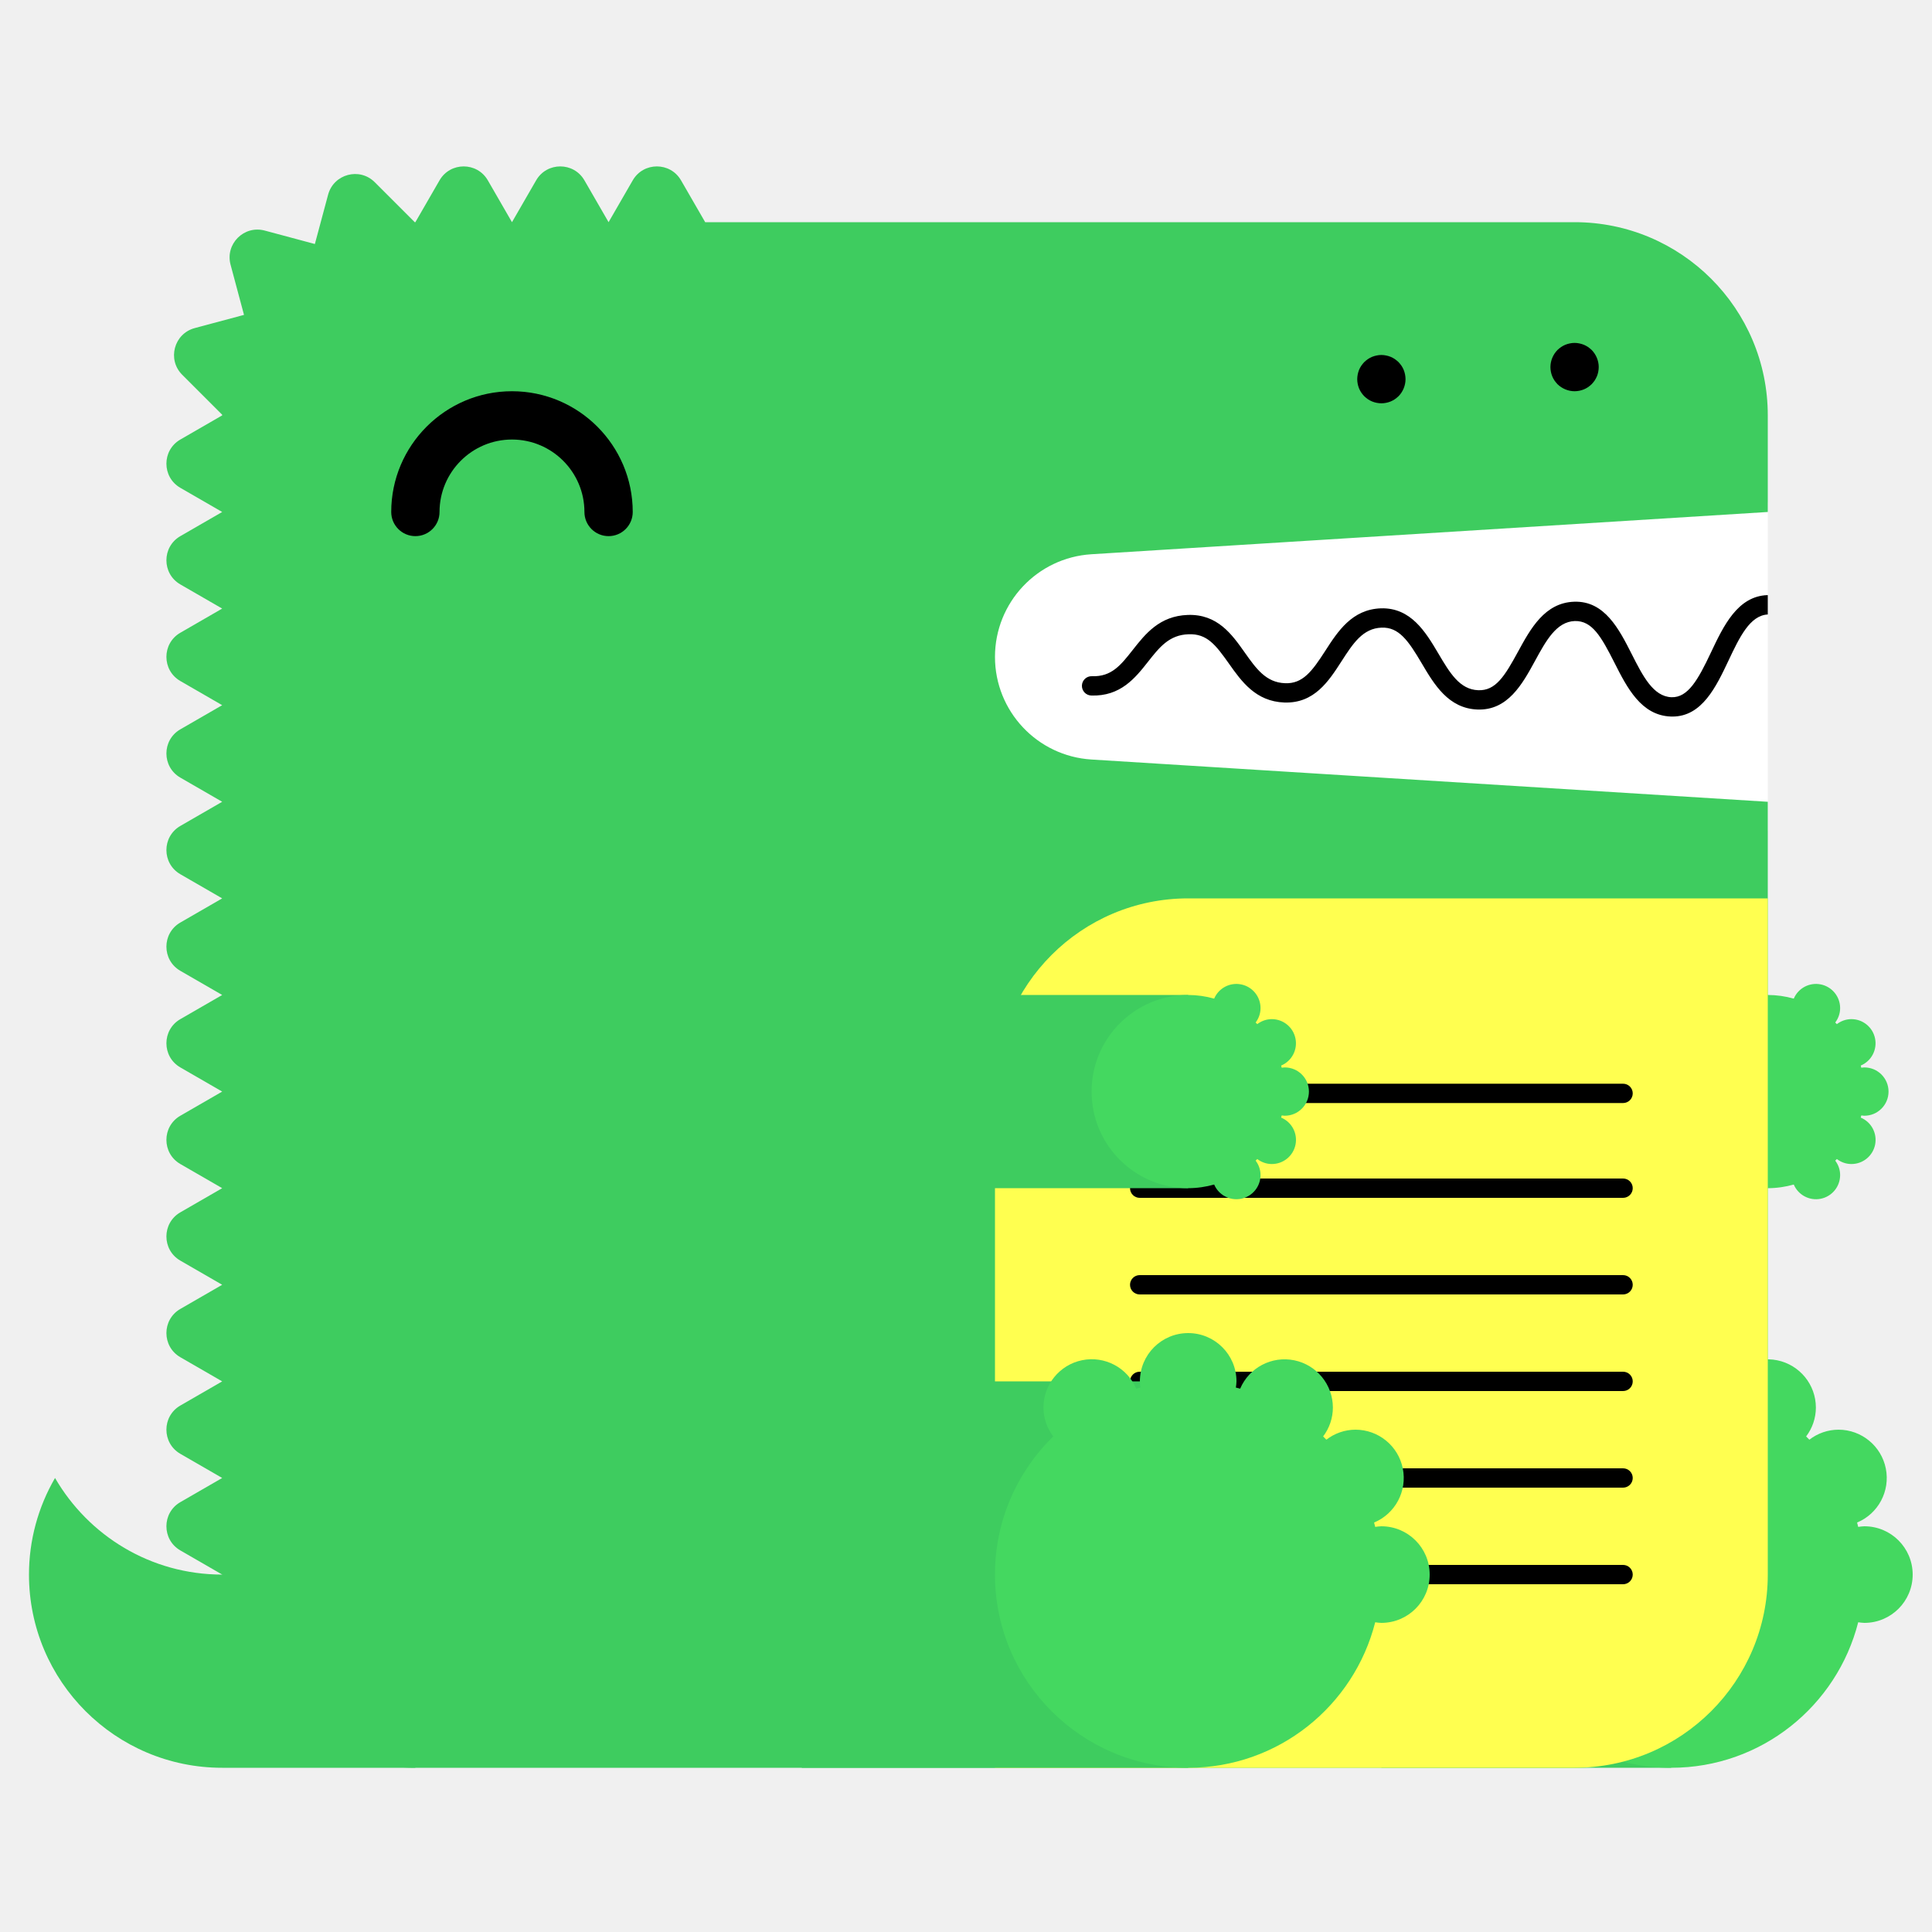
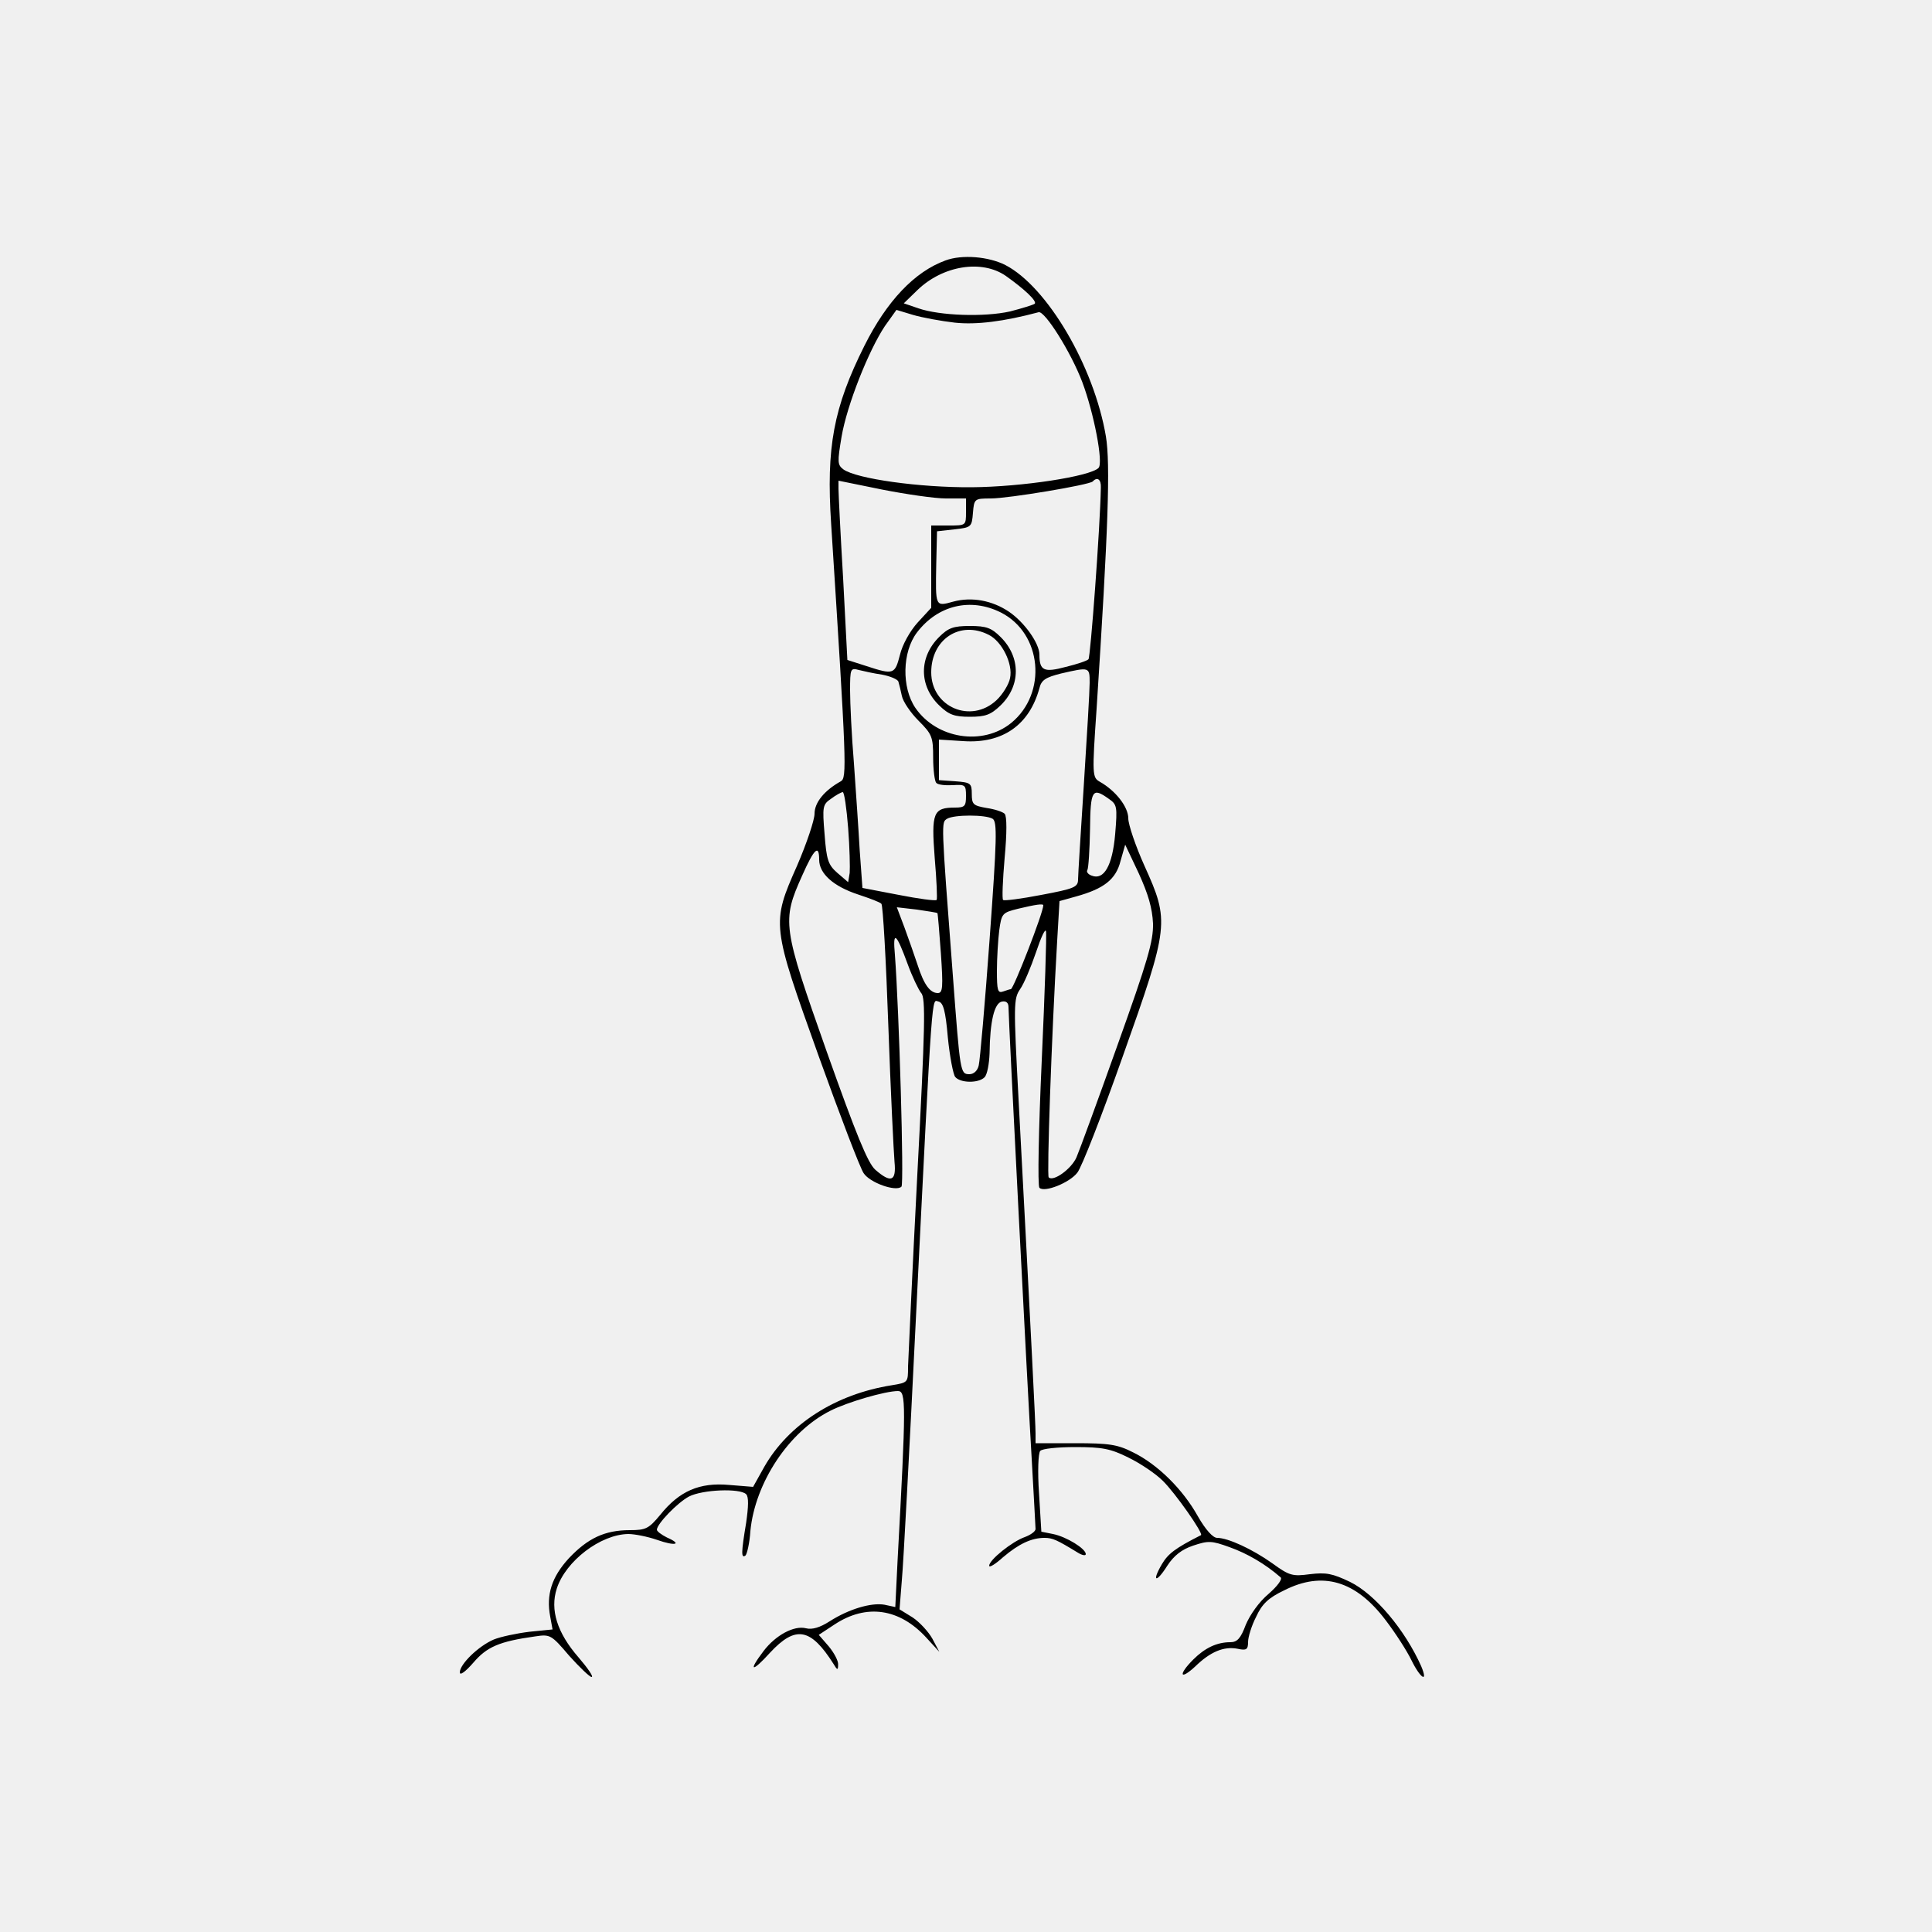
- <svg xmlns="http://www.w3.org/2000/svg" width="200" height="200" viewBox="0 0 200 200">
-   <g fill="none" fill-rule="evenodd">
-     <path fill="#FFF" d="M99 52h84v34H99z" />
-     <path d="M23 163c-7.398 0-13.843-4.027-17.303-10A19.886 19.886 0 0 0 3 163c0 11.046 8.954 20 20 20h20v-20H23z" fill="#3ECC5F" />
-     <path d="M112.98 57.376L183 53V43c0-11.046-8.954-20-20-20H73l-2.5-4.33c-1.112-1.925-3.889-1.925-5 0L63 23l-2.5-4.33c-1.111-1.925-3.889-1.925-5 0L53 23l-2.5-4.33c-1.111-1.925-3.889-1.925-5 0L43 23c-.022 0-.042.003-.065.003l-4.142-4.141c-1.57-1.571-4.252-.853-4.828 1.294l-1.369 5.104-5.192-1.392c-2.148-.575-4.111 1.389-3.535 3.536l1.39 5.193-5.102 1.367c-2.148.576-2.867 3.259-1.296 4.83l4.142 4.142c0 .021-.003.042-.003.064l-4.33 2.5c-1.925 1.111-1.925 3.889 0 5L23 53l-4.33 2.5c-1.925 1.111-1.925 3.889 0 5L23 63l-4.33 2.5c-1.925 1.111-1.925 3.889 0 5L23 73l-4.33 2.5c-1.925 1.111-1.925 3.889 0 5L23 83l-4.33 2.5c-1.925 1.111-1.925 3.889 0 5L23 93l-4.33 2.5c-1.925 1.111-1.925 3.889 0 5L23 103l-4.33 2.5c-1.925 1.111-1.925 3.889 0 5L23 113l-4.33 2.5c-1.925 1.111-1.925 3.889 0 5L23 123l-4.33 2.5c-1.925 1.111-1.925 3.889 0 5L23 133l-4.33 2.5c-1.925 1.111-1.925 3.889 0 5L23 143l-4.33 2.5c-1.925 1.111-1.925 3.889 0 5L23 153l-4.33 2.5c-1.925 1.111-1.925 3.889 0 5L23 163c0 11.046 8.954 20 20 20h120c11.046 0 20-8.954 20-20V83l-70.02-4.376A10.645 10.645 0 0 1 103 68c0-5.621 4.37-10.273 9.98-10.624" fill="#3ECC5F" />
-     <path fill="#3ECC5F" d="M143 183h30v-40h-30z" />
-     <path d="M193 158c-.219 0-.428.037-.639.064-.038-.15-.074-.301-.116-.451A5 5 0 0 0 190.32 148a4.96 4.96 0 0 0-3.016 1.036 26.531 26.531 0 0 0-.335-.336 4.955 4.955 0 0 0 1.011-2.987 5 5 0 0 0-9.599-1.959c-.148-.042-.297-.077-.445-.115.027-.211.064-.42.064-.639a5 5 0 0 0-5-5 5 5 0 0 0-5 5c0 .219.037.428.064.639-.148.038-.297.073-.445.115a4.998 4.998 0 0 0-9.599 1.959c0 1.125.384 2.151 1.011 2.987-3.717 3.632-6.031 8.693-6.031 14.3 0 11.046 8.954 20 20 20 9.339 0 17.16-6.41 19.361-15.064.211.027.42.064.639.064a5 5 0 0 0 5-5 5 5 0 0 0-5-5" fill="#44D860" />
-     <path fill="#3ECC5F" d="M153 123h30v-20h-30z" />
-     <path d="M193 115.5a2.5 2.5 0 1 0 0-5c-.109 0-.214.019-.319.032-.02-.075-.037-.15-.058-.225a2.501 2.501 0 0 0-.963-4.807c-.569 0-1.088.197-1.508.518a6.653 6.653 0 0 0-.168-.168c.314-.417.506-.931.506-1.494a2.5 2.5 0 0 0-4.8-.979A9.987 9.987 0 0 0 183 103c-5.522 0-10 4.478-10 10s4.478 10 10 10c.934 0 1.833-.138 2.69-.377a2.5 2.5 0 0 0 4.8-.979c0-.563-.192-1.077-.506-1.494.057-.055.113-.111.168-.168.42.321.939.518 1.508.518a2.5 2.5 0 0 0 .963-4.807c.021-.074.038-.15.058-.225.105.013.21.032.319.032" fill="#44D860" />
-     <path d="M63 55.5a2.5 2.5 0 0 1-2.5-2.5c0-4.136-3.364-7.5-7.5-7.5s-7.5 3.364-7.5 7.5a2.5 2.5 0 1 1-5 0c0-6.893 5.607-12.5 12.5-12.5S65.5 46.107 65.5 53a2.5 2.5 0 0 1-2.5 2.5" fill="#000" />
-     <path d="M103 183h60c11.046 0 20-8.954 20-20V93h-60c-11.046 0-20 8.954-20 20v70z" fill="#FFFF50" />
-     <path d="M168.02 124h-50.04a1 1 0 1 1 0-2h50.04a1 1 0 1 1 0 2m0 20h-50.04a1 1 0 1 1 0-2h50.04a1 1 0 1 1 0 2m0 20h-50.04a1 1 0 1 1 0-2h50.04a1 1 0 1 1 0 2m0-49.814h-50.04a1 1 0 1 1 0-2h50.04a1 1 0 1 1 0 2m0 19.814h-50.04a1 1 0 1 1 0-2h50.04a1 1 0 1 1 0 2m0 20h-50.04a1 1 0 1 1 0-2h50.04a1 1 0 1 1 0 2M183 61.611c-.012 0-.022-.006-.034-.005-3.09.105-4.552 3.196-5.842 5.923-1.346 2.85-2.387 4.703-4.093 4.647-1.889-.068-2.969-2.202-4.113-4.46-1.314-2.594-2.814-5.536-5.963-5.426-3.046.104-4.513 2.794-5.807 5.167-1.377 2.528-2.314 4.065-4.121 3.994-1.927-.07-2.951-1.805-4.136-3.813-1.321-2.236-2.848-4.75-5.936-4.664-2.994.103-4.465 2.385-5.763 4.4-1.373 2.13-2.335 3.428-4.165 3.351-1.973-.07-2.992-1.51-4.171-3.177-1.324-1.873-2.816-3.993-5.895-3.89-2.928.1-4.399 1.97-5.696 3.618-1.232 1.564-2.194 2.802-4.229 2.724a1 1 0 0 0-.072 2c3.017.101 4.545-1.8 5.872-3.487 1.177-1.496 2.193-2.787 4.193-2.855 1.926-.082 2.829 1.115 4.195 3.045 1.297 1.834 2.769 3.914 5.731 4.021 3.103.104 4.596-2.215 5.918-4.267 1.182-1.834 2.202-3.417 4.15-3.484 1.793-.067 2.769 1.35 4.145 3.681 1.297 2.197 2.766 4.686 5.787 4.796 3.125.108 4.634-2.62 5.949-5.035 1.139-2.088 2.214-4.06 4.119-4.126 1.793-.042 2.728 1.595 4.111 4.33 1.292 2.553 2.757 5.445 5.825 5.556l.169.003c3.064 0 4.518-3.075 5.805-5.794 1.139-2.41 2.217-4.68 4.067-4.773v-2z" fill="#000" />
-     <path fill="#3ECC5F" d="M83 183h40v-40H83z" />
-     <path d="M143 158c-.219 0-.428.037-.639.064-.038-.15-.074-.301-.116-.451A5 5 0 0 0 140.32 148a4.96 4.96 0 0 0-3.016 1.036 26.531 26.531 0 0 0-.335-.336 4.955 4.955 0 0 0 1.011-2.987 5 5 0 0 0-9.599-1.959c-.148-.042-.297-.077-.445-.115.027-.211.064-.42.064-.639a5 5 0 0 0-5-5 5 5 0 0 0-5 5c0 .219.037.428.064.639-.148.038-.297.073-.445.115a4.998 4.998 0 0 0-9.599 1.959c0 1.125.384 2.151 1.011 2.987-3.717 3.632-6.031 8.693-6.031 14.3 0 11.046 8.954 20 20 20 9.339 0 17.16-6.41 19.361-15.064.211.027.42.064.639.064a5 5 0 0 0 5-5 5 5 0 0 0-5-5" fill="#44D860" />
-     <path fill="#3ECC5F" d="M83 123h40v-20H83z" />
-     <path d="M133 115.5a2.5 2.5 0 1 0 0-5c-.109 0-.214.019-.319.032-.02-.075-.037-.15-.058-.225a2.501 2.501 0 0 0-.963-4.807c-.569 0-1.088.197-1.508.518a6.653 6.653 0 0 0-.168-.168c.314-.417.506-.931.506-1.494a2.5 2.5 0 0 0-4.8-.979A9.987 9.987 0 0 0 123 103c-5.522 0-10 4.478-10 10s4.478 10 10 10c.934 0 1.833-.138 2.69-.377a2.5 2.5 0 0 0 4.8-.979c0-.563-.192-1.077-.506-1.494.057-.055.113-.111.168-.168.42.321.939.518 1.508.518a2.5 2.5 0 0 0 .963-4.807c.021-.074.038-.15.058-.225.105.013.21.032.319.032" fill="#44D860" />
-     <path d="M143 41.75c-.16 0-.33-.02-.49-.05a2.52 2.52 0 0 1-.47-.14c-.15-.06-.29-.14-.431-.23-.13-.09-.259-.2-.38-.31-.109-.12-.219-.24-.309-.38s-.17-.28-.231-.43a2.619 2.619 0 0 1-.189-.96c0-.16.02-.33.05-.49.03-.16.08-.31.139-.47.061-.15.141-.29.231-.43.09-.13.2-.26.309-.38.121-.11.25-.22.38-.31.141-.09.281-.17.431-.23.149-.06.31-.11.47-.14.32-.07.65-.07.98 0 .159.03.32.08.47.14.149.06.29.14.43.23.13.09.259.2.38.31.11.12.22.25.31.38.09.14.17.28.23.43.06.16.11.31.14.47.029.16.05.33.05.49 0 .66-.271 1.31-.73 1.77-.121.11-.25.22-.38.31-.14.09-.281.17-.43.23a2.565 2.565 0 0 1-.96.19m20-1.25c-.66 0-1.3-.27-1.771-.73a3.802 3.802 0 0 1-.309-.38c-.09-.14-.17-.28-.231-.43a2.619 2.619 0 0 1-.189-.96c0-.66.27-1.3.729-1.77.121-.11.25-.22.38-.31.141-.09.281-.17.431-.23.149-.06.31-.11.47-.14.32-.07.66-.07.98 0 .159.03.32.08.47.14.149.06.29.14.43.23.13.09.259.2.38.31.459.47.73 1.11.73 1.77 0 .16-.021.33-.05.49-.03.16-.08.32-.14.47-.07.15-.14.29-.23.43-.09.13-.2.26-.31.38-.121.11-.25.22-.38.31-.14.09-.281.17-.43.23a2.565 2.565 0 0 1-.96.19" fill="#000" />
+ <svg xmlns="http://www.w3.org/2000/svg" version="1.0" width="500pt" height="500pt" viewBox="0 0 500 500" preserveAspectRatio="xMidYMid meet">
+   <g transform="translate(0,500) scale(0.1,-0.1)" fill="#000000" stroke="none">
+     <path d="M2447 4326 c-80 -29 -152 -105 -210 -221 -80 -160 -99 -262 -86 -461 40 -624 41 -657 25 -666 -43 -24 -68 -55 -68 -84 0 -16 -20 -76 -45 -134 -67 -151 -66 -153 56 -494 55 -153 107 -289 116 -302 16 -25 84 -49 98 -35 7 7 -6 453 -17 600 -6 64 3 58 33 -24 12 -33 28 -66 35 -75 12 -12 10 -90 -10 -470 -13 -250 -23 -474 -24 -497 0 -41 0 -41 -42 -48 -146 -23 -267 -101 -330 -211 l-29 -52 -62 5 c-77 7 -129 -16 -178 -77 -30 -36 -37 -40 -79 -40 -65 0 -109 -21 -158 -73 -44 -48 -59 -94 -48 -151 l6 -33 -60 -6 c-33 -4 -75 -13 -92 -20 -40 -17 -88 -64 -88 -85 0 -9 14 1 35 25 35 41 67 55 160 68 39 6 42 4 88 -50 27 -30 53 -55 58 -55 6 0 -10 23 -34 51 -55 63 -74 123 -56 178 23 71 113 140 185 141 17 0 51 -7 74 -15 48 -17 67 -12 26 6 -14 7 -26 16 -26 20 0 15 53 70 83 86 35 18 132 22 148 6 7 -7 6 -32 0 -74 -13 -78 -13 -92 -2 -85 4 3 11 32 13 64 12 124 99 257 207 311 43 22 142 51 175 51 21 0 21 -34 -1 -437 l-6 -122 -28 6 c-34 6 -92 -11 -142 -43 -25 -16 -45 -22 -61 -18 -31 8 -79 -18 -110 -59 -41 -54 -30 -56 17 -4 66 71 105 64 164 -29 10 -17 12 -17 12 -2 1 9 -10 30 -24 47 l-26 30 41 27 c82 54 168 42 238 -35 l33 -36 -18 34 c-10 18 -33 43 -51 55 l-34 21 6 76 c4 42 20 343 36 670 44 886 41 830 59 827 12 -3 18 -23 24 -93 5 -50 14 -96 19 -102 13 -16 60 -17 76 -1 7 7 12 35 13 62 1 82 12 130 32 134 11 2 17 -3 17 -15 0 -30 49 -985 60 -1168 5 -93 10 -175 10 -182 0 -6 -12 -15 -28 -21 -32 -11 -92 -59 -92 -74 0 -6 16 4 36 22 40 34 73 50 107 50 21 0 32 -5 86 -38 11 -7 21 -9 21 -4 0 14 -50 45 -85 52 l-30 6 -6 99 c-4 57 -2 104 3 110 5 6 46 10 91 10 69 0 91 -4 137 -27 31 -15 71 -42 89 -60 32 -31 107 -138 99 -141 -67 -34 -85 -48 -101 -75 -27 -46 -15 -50 14 -4 17 26 37 42 67 52 39 13 47 13 94 -4 45 -16 92 -43 132 -78 6 -4 -8 -23 -31 -43 -25 -21 -48 -54 -59 -80 -13 -35 -22 -45 -40 -45 -35 0 -66 -15 -96 -45 -39 -39 -35 -55 5 -18 39 38 74 53 110 46 23 -5 27 -2 27 18 0 12 9 42 21 65 15 33 32 49 72 68 100 51 186 25 263 -77 26 -34 56 -81 67 -104 23 -47 44 -60 25 -15 -42 94 -119 186 -184 218 -46 22 -62 25 -104 20 -45 -6 -53 -4 -97 28 -52 37 -115 66 -143 66 -11 0 -30 21 -50 56 -39 70 -104 134 -167 165 -41 21 -63 24 -151 24 l-102 0 0 25 c0 24 -10 224 -44 865 -13 245 -13 260 4 285 10 14 28 57 41 95 13 39 24 63 26 55 2 -8 -3 -159 -11 -335 -8 -176 -11 -324 -6 -329 13 -13 78 13 98 39 11 13 64 149 118 302 120 338 121 348 56 492 -23 51 -42 107 -42 123 0 30 -33 72 -74 95 -19 11 -20 17 -8 189 30 463 36 633 24 705 -31 182 -152 387 -260 443 -43 22 -112 28 -155 12z m156 -40 c48 -34 81 -65 75 -72 -4 -3 -33 -12 -64 -20 -67 -15 -182 -11 -237 8 l-38 13 35 34 c66 64 167 80 229 37z m-132 -121 c56 -6 127 3 217 27 16 4 84 -104 113 -181 30 -80 55 -209 42 -222 -22 -22 -198 -49 -328 -50 -136 -1 -298 22 -332 46 -16 12 -16 19 -5 85 14 82 70 223 112 286 l30 42 43 -13 c24 -7 73 -16 108 -20z m-23 -455 l52 0 0 -35 c0 -35 0 -35 -45 -35 l-45 0 0 -106 0 -107 -35 -38 c-20 -22 -40 -58 -46 -84 -13 -50 -16 -52 -86 -29 l-50 16 -11 211 c-7 117 -12 221 -12 232 l0 21 113 -23 c61 -12 136 -23 165 -23z m401 28 c-2 -106 -27 -439 -32 -444 -3 -4 -30 -13 -59 -20 -56 -15 -68 -10 -68 32 0 29 -39 84 -79 111 -43 29 -96 39 -144 26 -47 -13 -46 -14 -44 97 l2 85 45 5 c44 5 45 6 48 43 3 36 4 37 46 37 46 0 255 35 264 44 12 13 22 5 21 -16z m-259 -323 c107 -54 121 -209 27 -286 -74 -60 -193 -41 -248 39 -36 53 -34 145 4 195 54 71 139 91 217 52z m-307 -161 c21 -4 40 -12 42 -18 2 -6 6 -23 9 -37 3 -15 23 -44 43 -64 35 -35 38 -42 38 -96 0 -32 4 -61 8 -65 4 -5 23 -7 42 -6 33 2 35 1 35 -28 0 -26 -3 -30 -28 -30 -57 0 -62 -13 -53 -130 5 -58 7 -107 5 -109 -3 -3 -47 3 -98 13 l-94 18 -7 96 c-3 54 -10 155 -15 226 -6 72 -10 157 -10 189 0 57 1 59 23 53 12 -3 39 -9 60 -12z m537 -21 c0 -21 -7 -139 -15 -263 -8 -124 -15 -235 -15 -246 0 -20 -10 -24 -95 -40 -52 -10 -97 -16 -99 -13 -3 2 -1 51 4 109 6 64 6 108 0 114 -5 5 -26 12 -47 15 -34 6 -38 9 -38 36 0 28 -3 30 -42 33 l-43 3 0 53 0 52 63 -4 c102 -7 171 42 197 137 5 21 16 28 56 38 74 17 74 17 74 -24z m-625 -376 c4 -51 5 -103 4 -116 l-4 -24 -28 24 c-24 21 -28 34 -33 100 -6 72 -5 77 17 92 13 10 27 17 30 17 4 0 10 -42 14 -93z m674 76 c22 -15 23 -20 17 -92 -7 -81 -29 -120 -61 -107 -9 3 -14 10 -11 14 3 5 6 52 7 106 1 102 6 109 48 79z m-300 -52 c12 -8 11 -52 -8 -313 -12 -166 -25 -313 -28 -325 -3 -14 -13 -23 -24 -23 -24 0 -24 3 -43 255 -31 406 -30 396 -15 406 18 11 100 11 118 0z m415 -271 c1 -46 -14 -97 -92 -315 -51 -143 -99 -274 -106 -290 -13 -30 -60 -64 -72 -52 -5 5 7 357 22 613 l6 102 43 12 c72 20 103 44 115 92 l12 42 35 -74 c25 -55 35 -90 37 -130z m-864 165 c0 -36 37 -69 101 -90 30 -10 57 -20 60 -24 4 -3 12 -145 18 -316 6 -170 14 -329 16 -352 5 -50 -9 -56 -50 -20 -19 17 -49 90 -126 307 -114 323 -116 336 -63 454 31 70 44 82 44 41z m580 -118 c0 -19 -77 -217 -84 -217 -3 0 -11 -3 -20 -6 -14 -5 -16 3 -16 54 0 32 3 80 6 104 6 44 8 46 48 56 46 11 66 14 66 9z m-274 -20 c1 -1 5 -48 9 -104 6 -88 5 -103 -8 -103 -20 0 -36 22 -52 72 -8 24 -23 67 -34 97 l-20 53 52 -6 c28 -4 52 -8 53 -9z" />
+     <path d="M2430 3351 c-52 -52 -52 -126 1 -177 25 -24 39 -29 79 -29 40 0 54 5 79 29 53 51 53 125 1 177 -24 24 -37 29 -80 29 -43 0 -56 -5 -80 -29z m129 6 c34 -17 63 -75 55 -112 -3 -16 -19 -42 -35 -57 -66 -62 -169 -18 -169 72 0 86 75 135 149 97z" />
  </g>
</svg>
